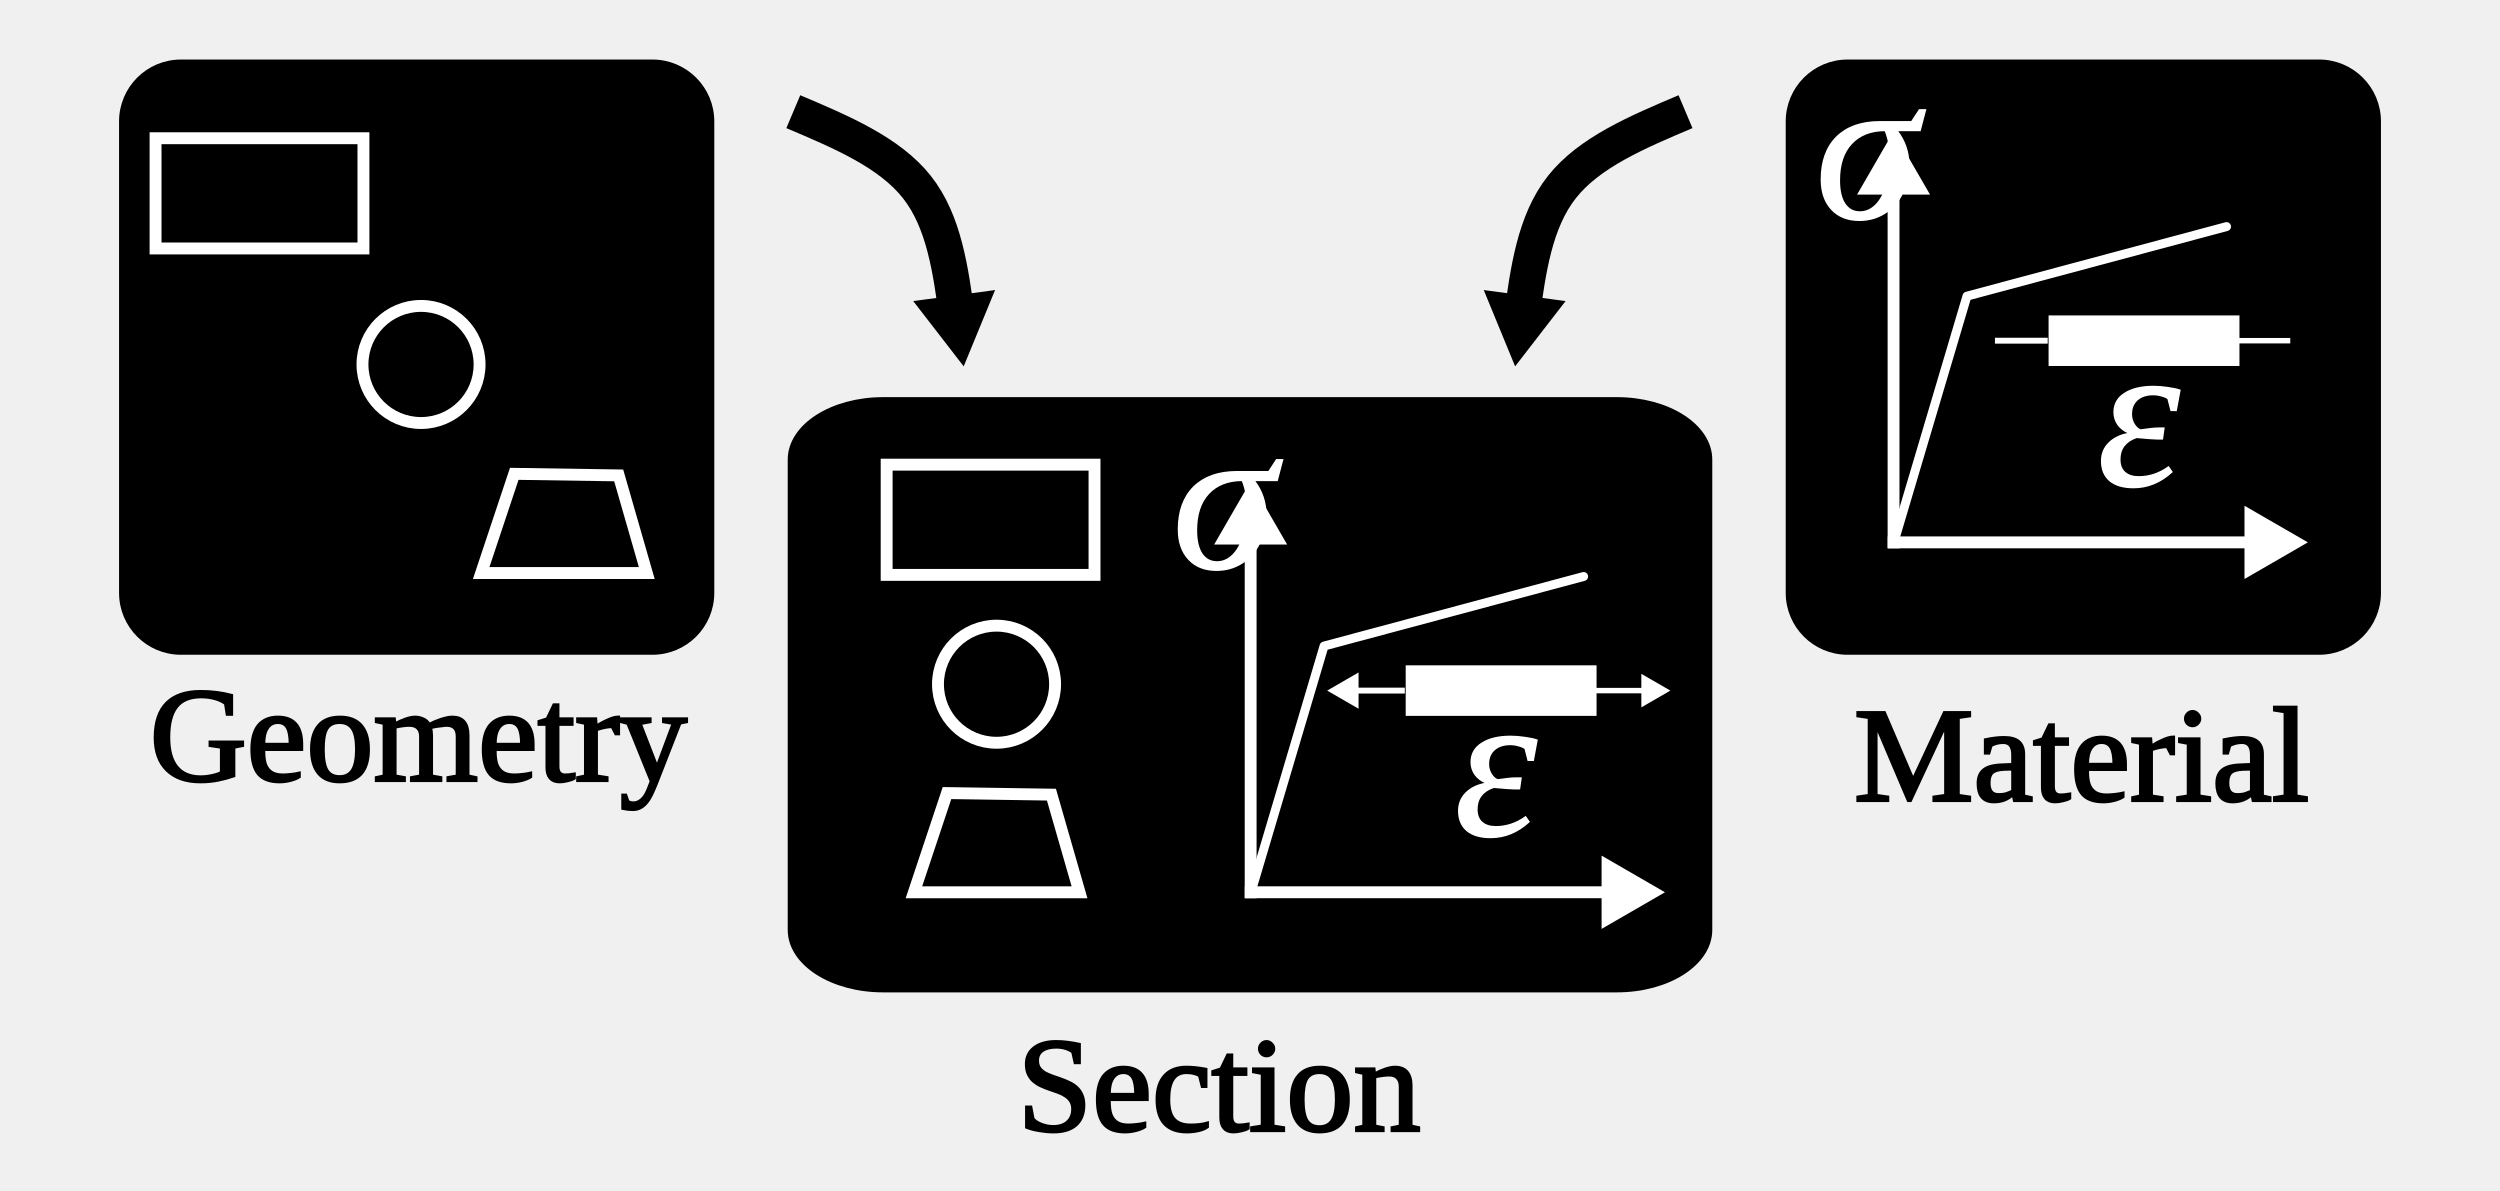
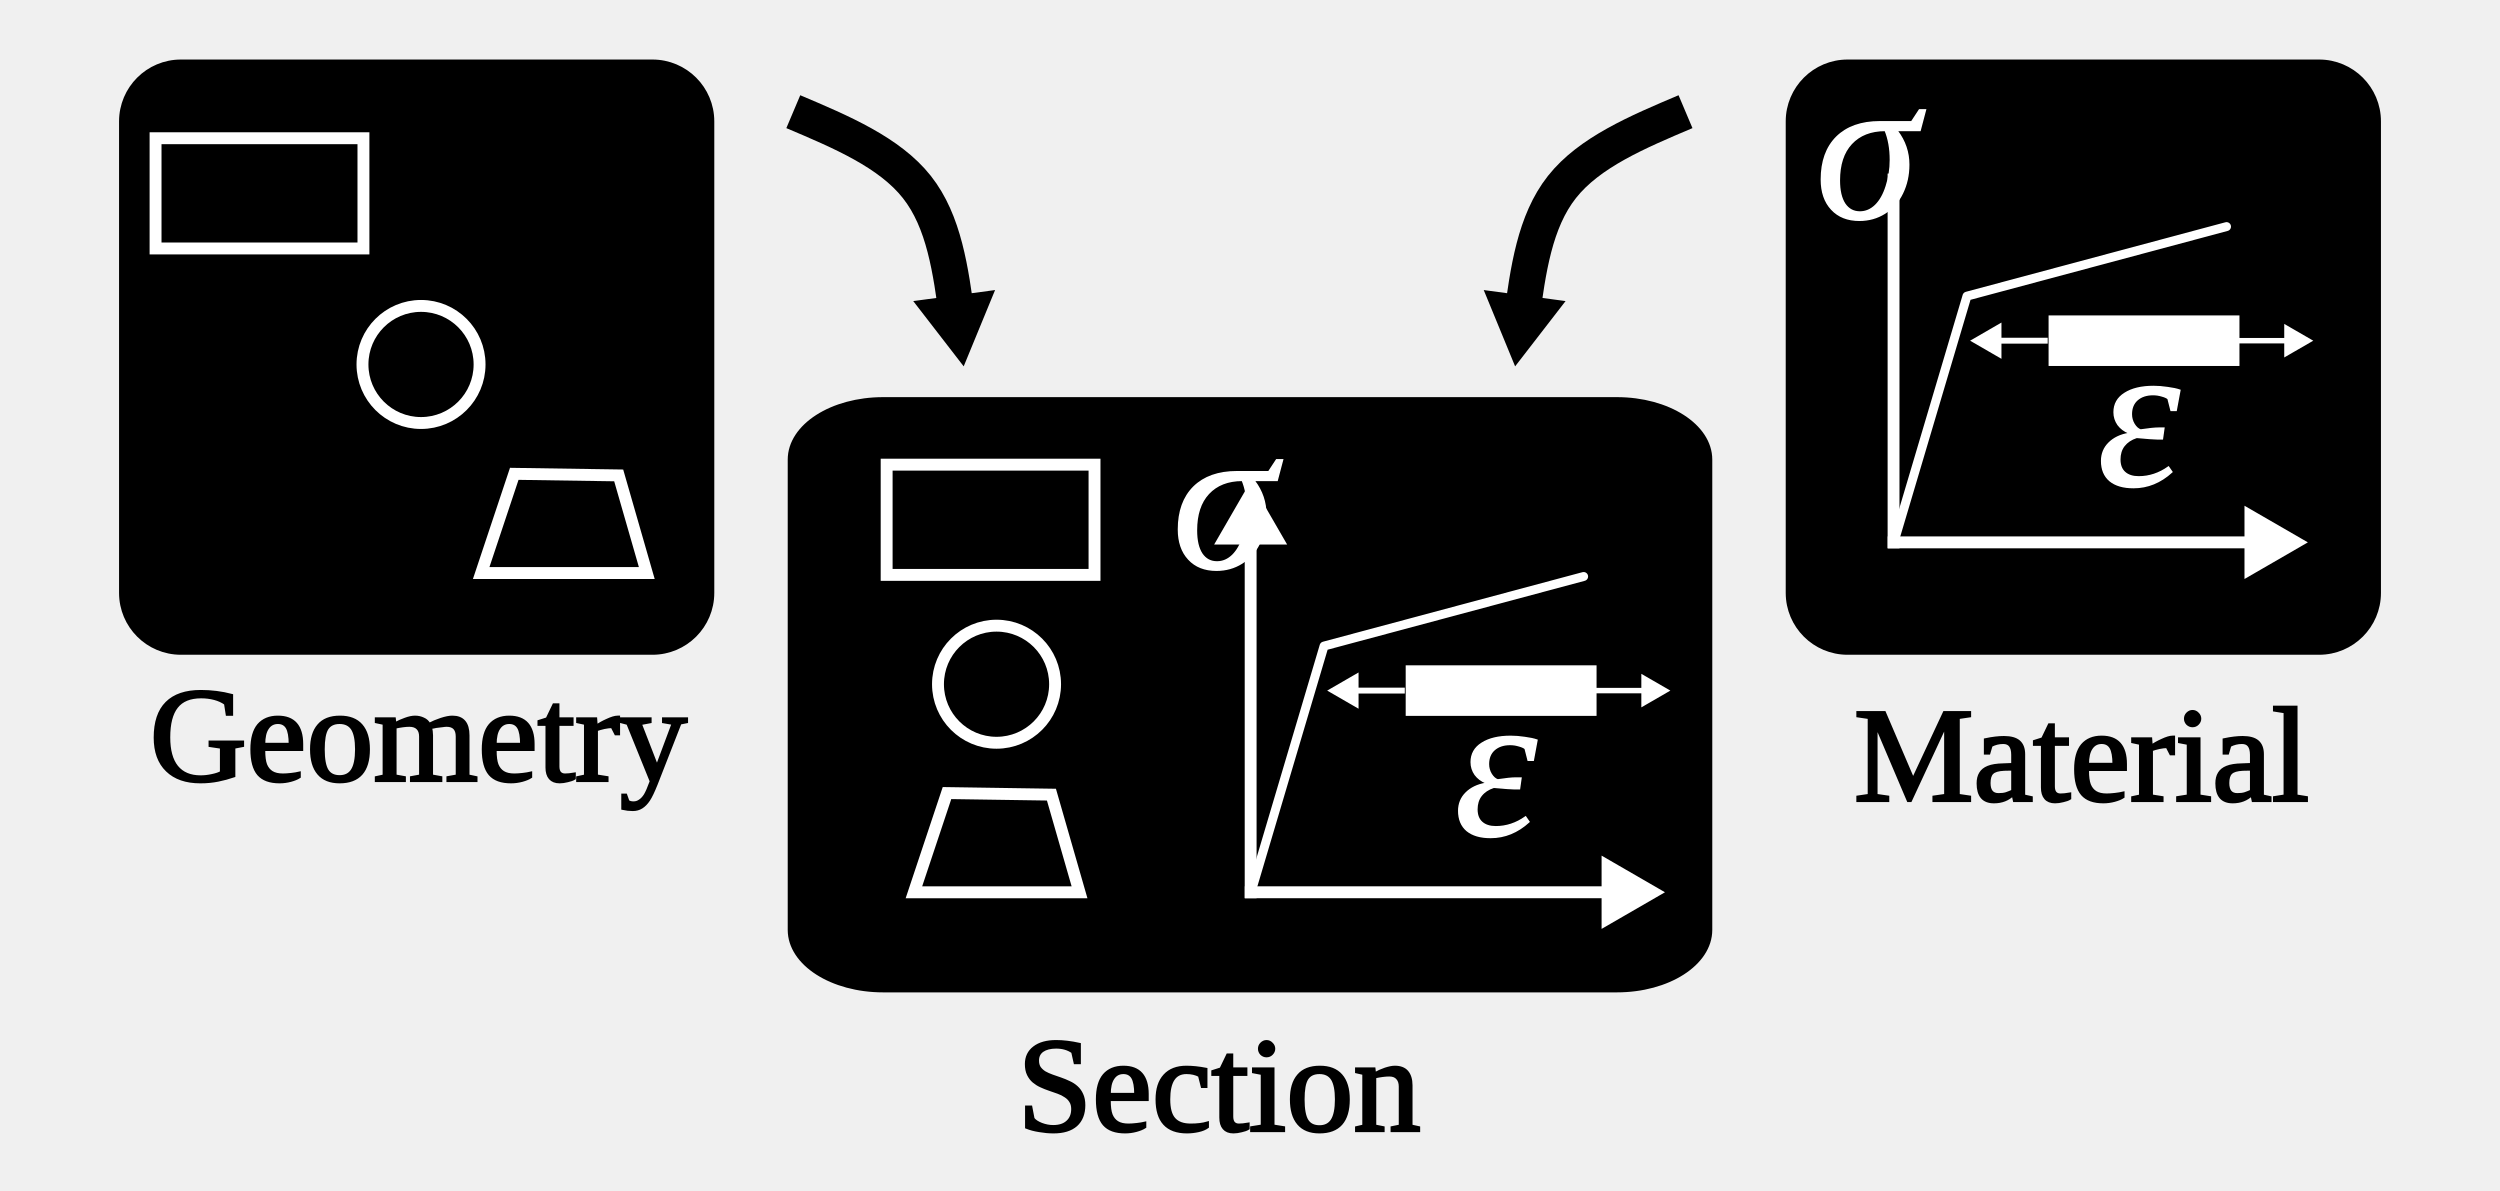
<svg xmlns="http://www.w3.org/2000/svg" width="210mm" height="100mm" viewBox="0 0 210 100" version="1.1" id="svg14391" xml:space="preserve">
  <defs id="defs14388">
    <marker style="overflow:visible" id="marker63910" refX="0" refY="0" orient="auto-start-reverse" markerWidth="2" markerHeight="2.312" viewBox="0 0 5.324 6.155" preserveAspectRatio="xMidYMid">
      <path transform="scale(0.5)" style="fill:#000000;fill-rule:evenodd;stroke:#000000;stroke-width:1pt" d="M 5.77,0 -2.88,5 V -5 Z" id="path63908" />
    </marker>
-     <marker style="overflow:visible" id="marker63844" refX="0" refY="0" orient="auto-start-reverse" markerWidth="2" markerHeight="2.312" viewBox="0 0 5.324 6.155" preserveAspectRatio="xMidYMid">
-       <path transform="scale(0.5)" style="fill:#000000;fill-rule:evenodd;stroke:#000000;stroke-width:1pt" d="M 5.77,0 -2.88,5 V -5 Z" id="path63842" />
-     </marker>
    <marker style="overflow:visible" id="marker61522" refX="0" refY="0" orient="auto-start-reverse" markerWidth="5.324" markerHeight="6.155" viewBox="0 0 5.324 6.155" preserveAspectRatio="xMidYMid">
      <path transform="scale(0.5)" style="fill:#ffffff;fill-rule:evenodd;stroke:#ffffff;stroke-width:1pt" d="M 5.77,0 -2.88,5 V -5 Z" id="path61520" />
-     </marker>
-     <marker style="overflow:visible" id="marker61522-1" refX="0" refY="0" orient="auto-start-reverse" markerWidth="5.324" markerHeight="6.155" viewBox="0 0 5.324 6.155" preserveAspectRatio="xMidYMid">
-       <path transform="scale(0.5)" style="fill:#ffffff;fill-rule:evenodd;stroke:#ffffff;stroke-width:1pt" d="M 5.77,0 -2.88,5 V -5 Z" id="path61520-7" />
    </marker>
    <marker style="overflow:visible" id="marker61522-4" refX="0" refY="0" orient="auto-start-reverse" markerWidth="5.324" markerHeight="6.155" viewBox="0 0 5.324 6.155" preserveAspectRatio="xMidYMid">
      <path transform="scale(0.5)" style="fill:#ffffff;fill-rule:evenodd;stroke:#ffffff;stroke-width:1pt" d="M 5.77,0 -2.88,5 V -5 Z" id="path61520-3" />
    </marker>
    <marker style="overflow:visible" id="marker61522-1-4" refX="0" refY="0" orient="auto-start-reverse" markerWidth="5.324" markerHeight="6.155" viewBox="0 0 5.324 6.155" preserveAspectRatio="xMidYMid">
      <path transform="scale(0.5)" style="fill:#ffffff;fill-rule:evenodd;stroke:#ffffff;stroke-width:1pt" d="M 5.77,0 -2.88,5 V -5 Z" id="path61520-7-2" />
    </marker>
    <marker style="overflow:visible" id="marker63844-4" refX="0" refY="0" orient="auto-start-reverse" markerWidth="5.324" markerHeight="6.155" viewBox="0 0 5.324 6.155" preserveAspectRatio="xMidYMid">
      <path transform="scale(0.5)" style="fill:#ffffff;fill-rule:evenodd;stroke:#ffffff;stroke-width:1pt" d="M 5.77,0 -2.88,5 V -5 Z" id="path63842-7" />
    </marker>
    <marker style="overflow:visible" id="marker63910-3" refX="0" refY="0" orient="auto-start-reverse" markerWidth="5.324" markerHeight="6.155" viewBox="0 0 5.324 6.155" preserveAspectRatio="xMidYMid">
      <path transform="scale(0.5)" style="fill:#ffffff;fill-rule:evenodd;stroke:#ffffff;stroke-width:1pt" d="M 5.77,0 -2.88,5 V -5 Z" id="path63908-7" />
    </marker>
  </defs>
  <g id="layer1">
    <rect style="fill:#000000;fill-opacity:1;fill-rule:evenodd;stroke:#000000;stroke-width:0.617;stroke-opacity:1" id="rect51130-1-8" width="77.046" height="49.383" x="66.477" y="33.668" rx="7.705" ry="4.938" />
    <path style="fill:#ffffff;fill-opacity:1;fill-rule:evenodd;stroke:#ffffff;stroke-width:1;stroke-dasharray:none;marker-end:url(#marker61522-4)" d="m 104.563,74.95 h 31.744" id="path61518-5" />
    <path style="fill:#ffffff;fill-opacity:1;fill-rule:evenodd;stroke:#ffffff;stroke-width:0.996;stroke-dasharray:none;marker-end:url(#marker61522-1-4)" d="M 105.054,75.452 V 43.973" id="path61518-7-1" />
    <path style="fill:none;fill-opacity:1;fill-rule:evenodd;stroke:#ffffff;stroke-width:0.75;stroke-linecap:round;stroke-linejoin:round;stroke-dasharray:none" d="m 105.14,74.754 6.08,-20.486 21.805,-5.843" id="path61578-8" />
    <text xml:space="preserve" style="font-style:normal;font-variant:normal;font-weight:normal;font-stretch:normal;font-size:17.639px;font-family:'Times New Roman';-inkscape-font-specification:'Times New Roman, ';text-align:center;text-anchor:middle;fill:none;fill-opacity:1;fill-rule:evenodd;stroke:#ffffff;stroke-width:0.13;stroke-dasharray:none" x="113.84" y="47.72" id="text63082-3">
      <tspan id="tspan63080-7" style="font-style:italic;font-variant:normal;font-weight:normal;font-stretch:normal;font-family:'Times New Roman';-inkscape-font-specification:'Times New Roman,  Italic';fill:#ffffff;fill-opacity:1;stroke-width:0.13;stroke-dasharray:none" x="113.84" y="47.72">σ</tspan>
    </text>
    <text xml:space="preserve" style="font-style:italic;font-variant:normal;font-weight:normal;font-stretch:normal;font-size:17.639px;font-family:'Times New Roman';-inkscape-font-specification:'Times New Roman,  Italic';text-align:center;text-anchor:middle;fill:#ffffff;fill-opacity:1;fill-rule:evenodd;stroke:#ffffff;stroke-width:0.13;stroke-dasharray:none" x="136.665" y="70.171" id="text63836-2">
      <tspan id="tspan63834-5" style="stroke-width:0.13" x="136.665" y="70.171">ε</tspan>
    </text>
    <rect style="fill:#ffffff;fill-opacity:1;fill-rule:evenodd;stroke:#ffffff;stroke-width:0.13;stroke-dasharray:none" id="rect63838-3" width="15.903" height="4.116" x="118.143" y="55.952" />
    <path style="fill:#ffffff;fill-opacity:1;fill-rule:evenodd;stroke:#ffffff;stroke-width:0.458;stroke-dasharray:none;marker-end:url(#marker63844-4)" d="m 133.671,58.01 h 5.013" id="path63840-7" />
    <path style="fill:#ffffff;fill-opacity:1;fill-rule:evenodd;stroke:#ffffff;stroke-width:0.495;stroke-dasharray:none;marker-end:url(#marker63910-3)" d="m 118.003,58.01 h -4.762" id="path63906-0" />
    <circle style="fill:none;fill-opacity:1;fill-rule:evenodd;stroke:#ffffff;stroke-width:1;stroke-dasharray:none" id="path61332-5" cx="83.709" cy="57.474" r="4.918" />
    <rect style="fill:none;fill-opacity:1;fill-rule:evenodd;stroke:#ffffff;stroke-width:1;stroke-dasharray:none" id="rect61334-6" width="17.462" height="9.26" x="74.478" y="39.031" />
    <path style="fill:none;fill-opacity:1;fill-rule:evenodd;stroke:#ffffff;stroke-width:1;stroke-dasharray:none" d="m 76.769,74.952 h 13.911 l -2.36,-8.202 -8.772,-0.132 z" id="path61336-5" />
    <text xml:space="preserve" style="font-size:11.289px;font-family:'Times New Roman';-inkscape-font-specification:'Times New Roman, ';fill:#000000;fill-opacity:1;fill-rule:evenodd;stroke:#000000;stroke-width:0.25;stroke-miterlimit:2.1;stroke-opacity:1" x="12.567" y="65.568" id="text15502">
      <tspan id="tspan15500" style="font-size:11.289px;stroke-width:0.25" x="12.567" y="65.568">Geometry</tspan>
    </text>
    <text xml:space="preserve" style="font-size:11.289px;font-family:'Times New Roman';-inkscape-font-specification:'Times New Roman, ';fill:#000000;fill-opacity:1;fill-rule:evenodd;stroke:#000000;stroke-width:0.25;stroke-miterlimit:2.1;stroke-opacity:1" x="155.729" y="67.249" id="text15502-5">
      <tspan id="tspan15500-2" style="font-size:11.289px;stroke-width:0.25" x="155.729" y="67.249">Material</tspan>
    </text>
    <text xml:space="preserve" style="font-size:11.289px;font-family:'Times New Roman';-inkscape-font-specification:'Times New Roman, ';fill:#000000;fill-opacity:1;fill-rule:evenodd;stroke:#000000;stroke-width:0.25;stroke-miterlimit:2.1;stroke-opacity:1" x="85.466" y="94.972" id="text15502-5-1">
      <tspan id="tspan15500-2-8" style="font-size:11.289px;stroke-width:0.25" x="85.466" y="94.972">Section</tspan>
    </text>
    <path style="fill:none;fill-opacity:1;fill-rule:evenodd;stroke:#000000;stroke-width:3;stroke-miterlimit:2.1;stroke-dasharray:none;stroke-opacity:1;marker-end:url(#marker63910)" d="m 66.637,9.381 c 4.041,1.71 8.082,3.42 10.378,6.325 2.296,2.905 2.849,7.003 3.401,11.102" id="path23901" />
    <path style="fill:none;fill-opacity:1;fill-rule:evenodd;stroke:#000000;stroke-width:3;stroke-miterlimit:2.1;stroke-dasharray:none;stroke-opacity:1;marker-end:url(#marker63910)" d="m 141.583,9.381 c -4.041,1.71 -8.082,3.42 -10.378,6.325 -2.296,2.905 -2.849,7.003 -3.401,11.102" id="path23901-5" />
  </g>
  <g id="layer1-4" transform="translate(125,-3)">
    <rect style="fill:#000000;fill-rule:evenodd;stroke:#000000;stroke-width:0.495;fill-opacity:1;stroke-opacity:1" id="rect51130" width="49.505" height="49.505" x="25.248" y="8.248" rx="4.95" ry="4.95" />
    <path style="fill:#ffffff;fill-opacity:1;fill-rule:evenodd;stroke:#ffffff;stroke-width:1;stroke-dasharray:none;marker-end:url(#marker61522)" d="M 33.566,48.559 H 65.31" id="path61518" />
    <path style="fill:#ffffff;fill-opacity:1;fill-rule:evenodd;stroke:#ffffff;stroke-width:0.996;stroke-dasharray:none;marker-end:url(#marker61522-1)" d="M 34.058,49.06 V 17.581" id="path61518-7" />
    <path style="fill:none;fill-opacity:1;fill-rule:evenodd;stroke:#ffffff;stroke-width:0.75;stroke-linecap:round;stroke-linejoin:round;stroke-dasharray:none" d="M 34.144,48.362 40.224,27.876 62.029,22.034" id="path61578" />
    <text xml:space="preserve" style="font-style:normal;font-variant:normal;font-weight:normal;font-stretch:normal;font-size:17.639px;font-family:'Times New Roman';-inkscape-font-specification:'Times New Roman, ';text-align:center;text-anchor:middle;fill:none;fill-opacity:1;fill-rule:evenodd;stroke:#ffffff;stroke-width:0.13;stroke-dasharray:none" x="42.843" y="21.328" id="text63082">
      <tspan id="tspan63080" style="font-style:italic;font-variant:normal;font-weight:normal;font-stretch:normal;font-family:'Times New Roman';-inkscape-font-specification:'Times New Roman,  Italic';fill:#ffffff;fill-opacity:1;stroke-width:0.13;stroke-dasharray:none" x="42.843" y="21.328">σ</tspan>
    </text>
    <text xml:space="preserve" style="font-style:italic;font-variant:normal;font-weight:normal;font-stretch:normal;font-size:17.639px;font-family:'Times New Roman';-inkscape-font-specification:'Times New Roman,  Italic';text-align:center;text-anchor:middle;fill:#ffffff;fill-opacity:1;fill-rule:evenodd;stroke:#ffffff;stroke-width:0.13;stroke-dasharray:none" x="65.668" y="43.779" id="text63836">
      <tspan id="tspan63834" style="stroke-width:0.13" x="65.668" y="43.779">ε</tspan>
    </text>
    <rect style="fill:#ffffff;fill-opacity:1;fill-rule:evenodd;stroke:#ffffff;stroke-width:0.13;stroke-dasharray:none" id="rect63838" width="15.903" height="4.116" x="47.146" y="29.56" />
-     <path style="fill:#ffffff;fill-opacity:1;fill-rule:evenodd;stroke:#ffffff;stroke-width:0.458;stroke-dasharray:none;marker-end:url(#marker63844)" d="m 62.675,31.618 h 5.013" id="path63840" />
-     <path style="fill:#ffffff;fill-opacity:1;fill-rule:evenodd;stroke:#ffffff;stroke-width:0.495;stroke-dasharray:none;marker-end:url(#marker63910)" d="m 47.007,31.618 h -4.762" id="path63906" />
+     <path style="fill:#ffffff;fill-opacity:1;fill-rule:evenodd;stroke:#ffffff;stroke-width:0.458;stroke-dasharray:none;marker-end:url(#marker61522)" d="m 62.675,31.618 h 5.013" id="path63840" />
+     <path style="fill:#ffffff;fill-opacity:1;fill-rule:evenodd;stroke:#ffffff;stroke-width:0.495;stroke-dasharray:none;marker-end:url(#marker61522)" d="m 47.007,31.618 h -4.762" id="path63906" />
  </g>
  <g id="layer1-45" transform="translate(-15,-3)">
    <rect style="fill:#000000;fill-rule:evenodd;stroke:#000000;stroke-width:0.495;stroke-opacity:1;fill-opacity:1" id="rect51130-1" width="49.505" height="49.505" x="25.248" y="8.248" rx="4.95" ry="4.95" />
    <circle style="fill:none;fill-opacity:1;fill-rule:evenodd;stroke:#ffffff;stroke-width:1;stroke-dasharray:none" id="path61332" cx="50.366" cy="33.615" r="4.918" />
    <rect style="fill:none;fill-opacity:1;fill-rule:evenodd;stroke:#ffffff;stroke-width:1;stroke-dasharray:none" id="rect61334" width="17.462" height="9.26" x="28.067" y="14.611" />
    <path style="fill:none;fill-opacity:1;fill-rule:evenodd;stroke:#ffffff;stroke-width:1;stroke-dasharray:none" d="M 55.419,51.136 H 69.33 L 66.97,42.934 58.198,42.802 Z" id="path61336" />
  </g>
</svg>
